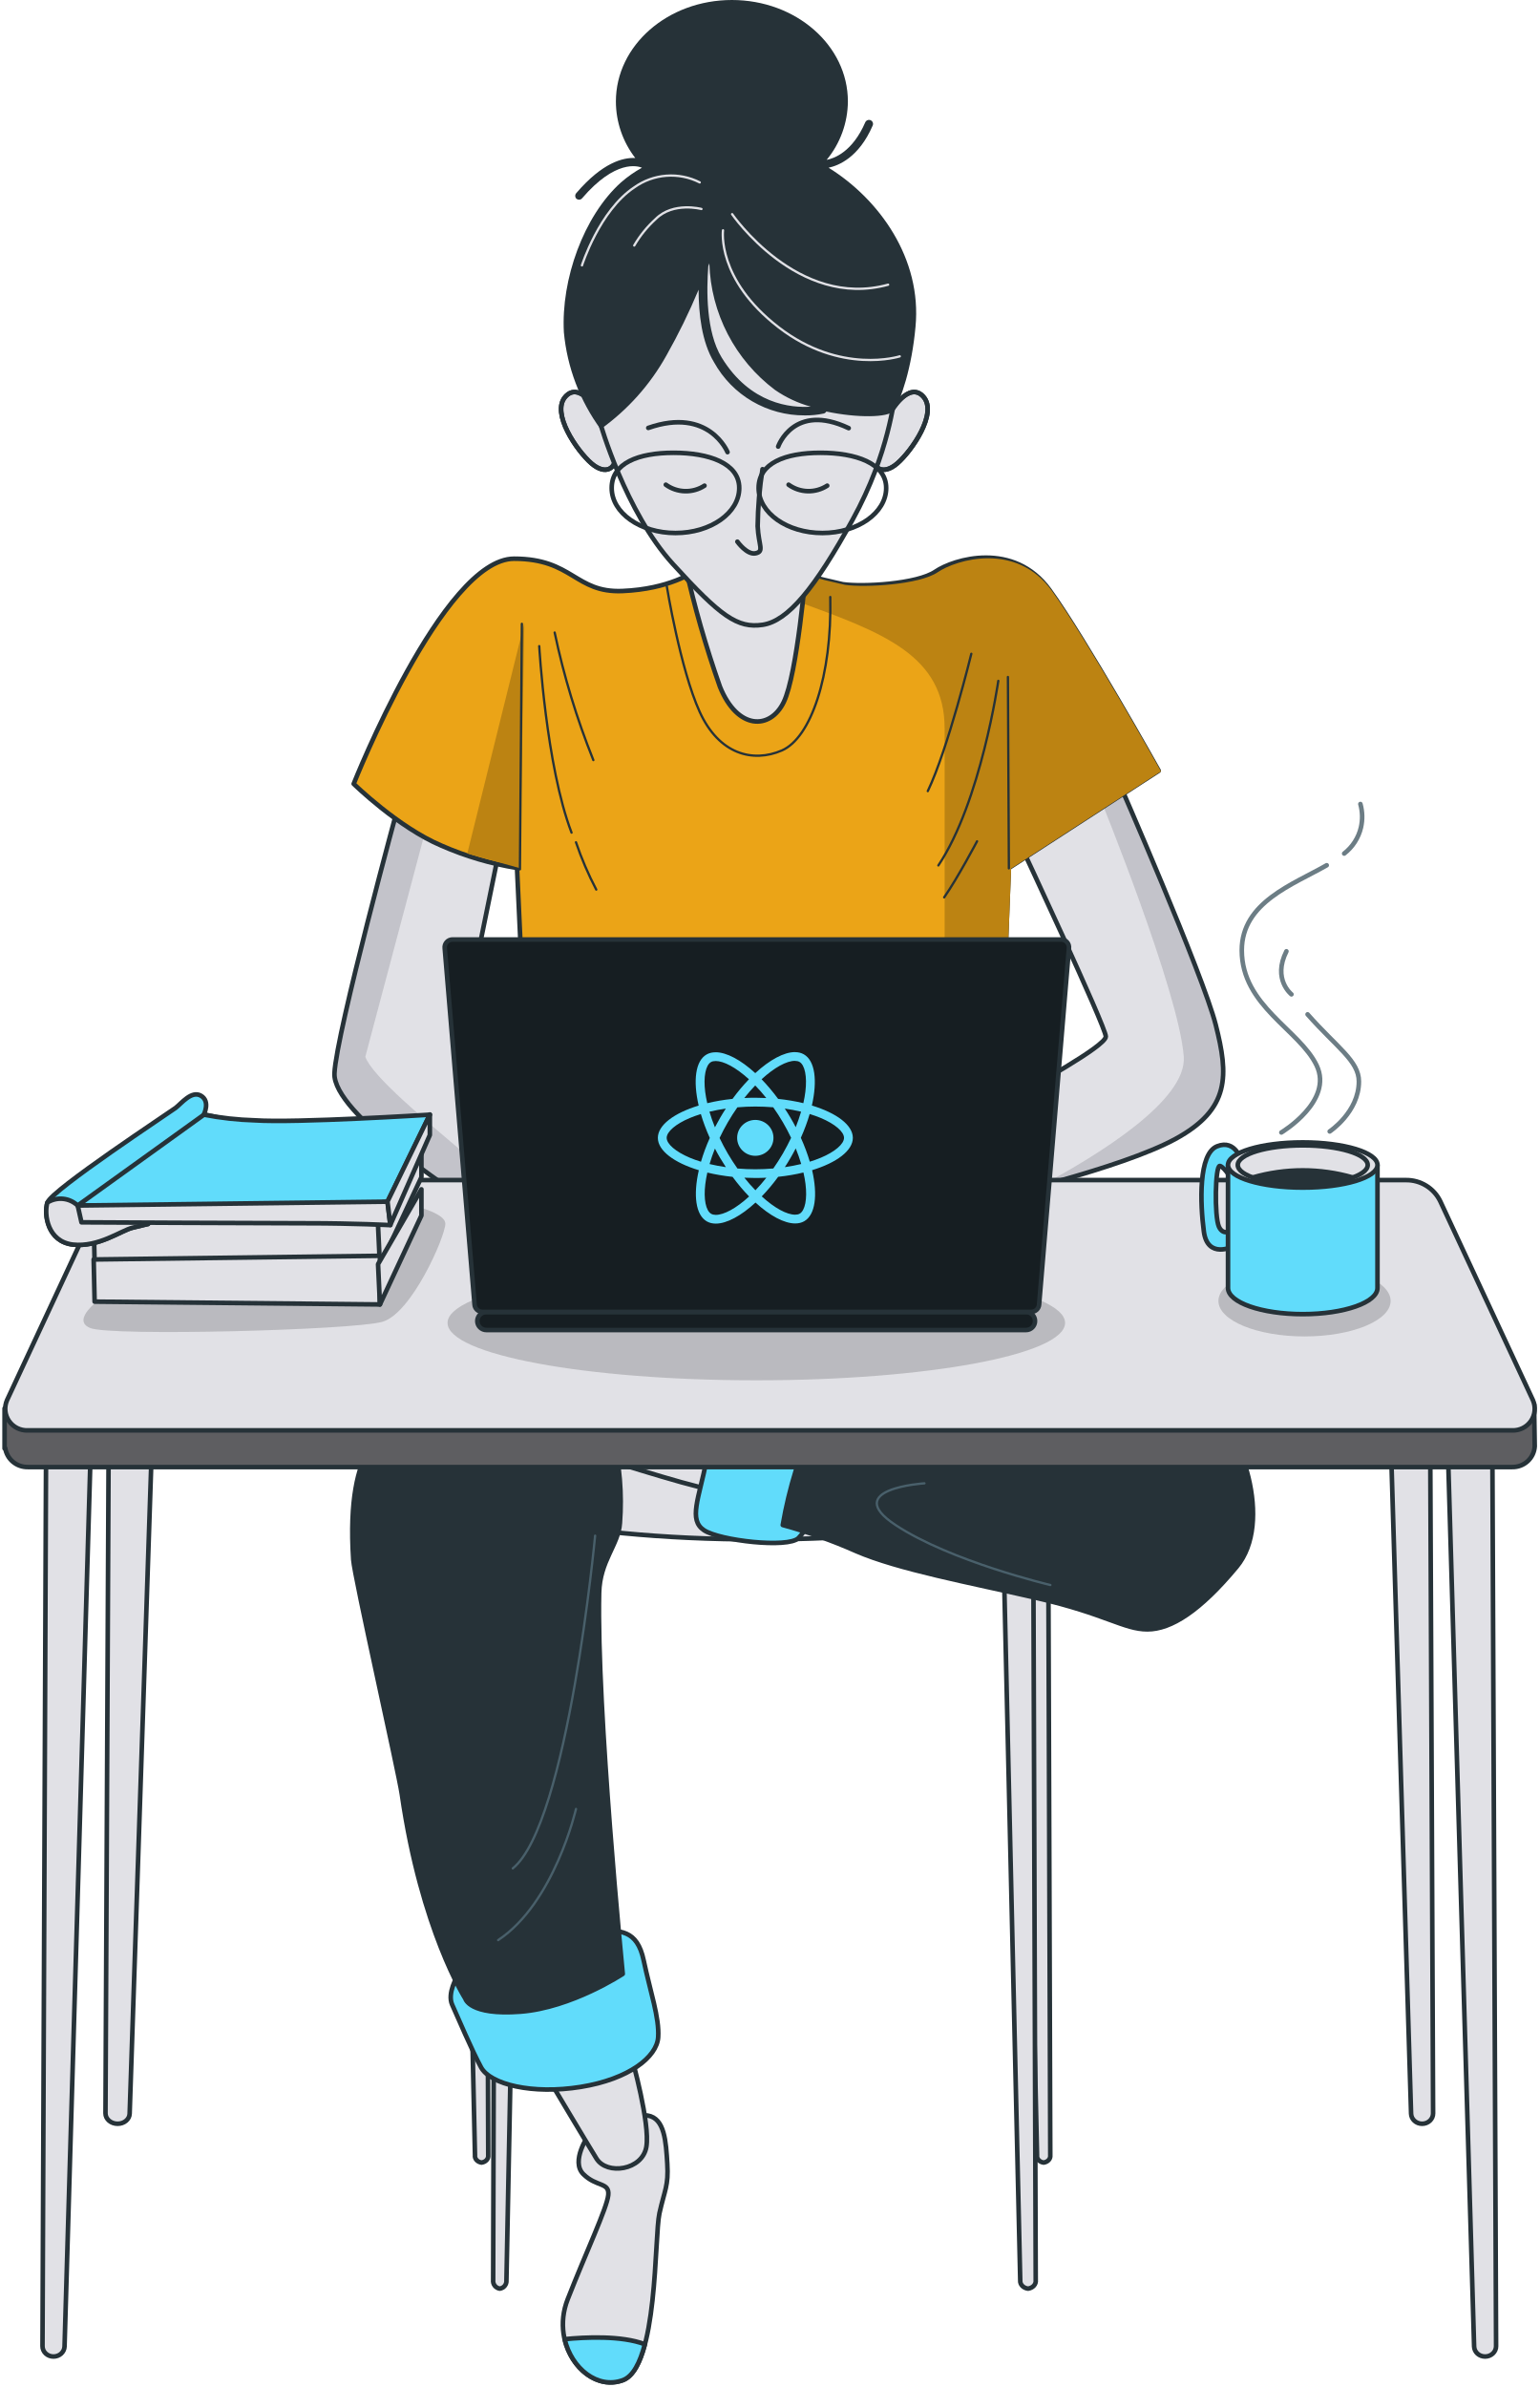
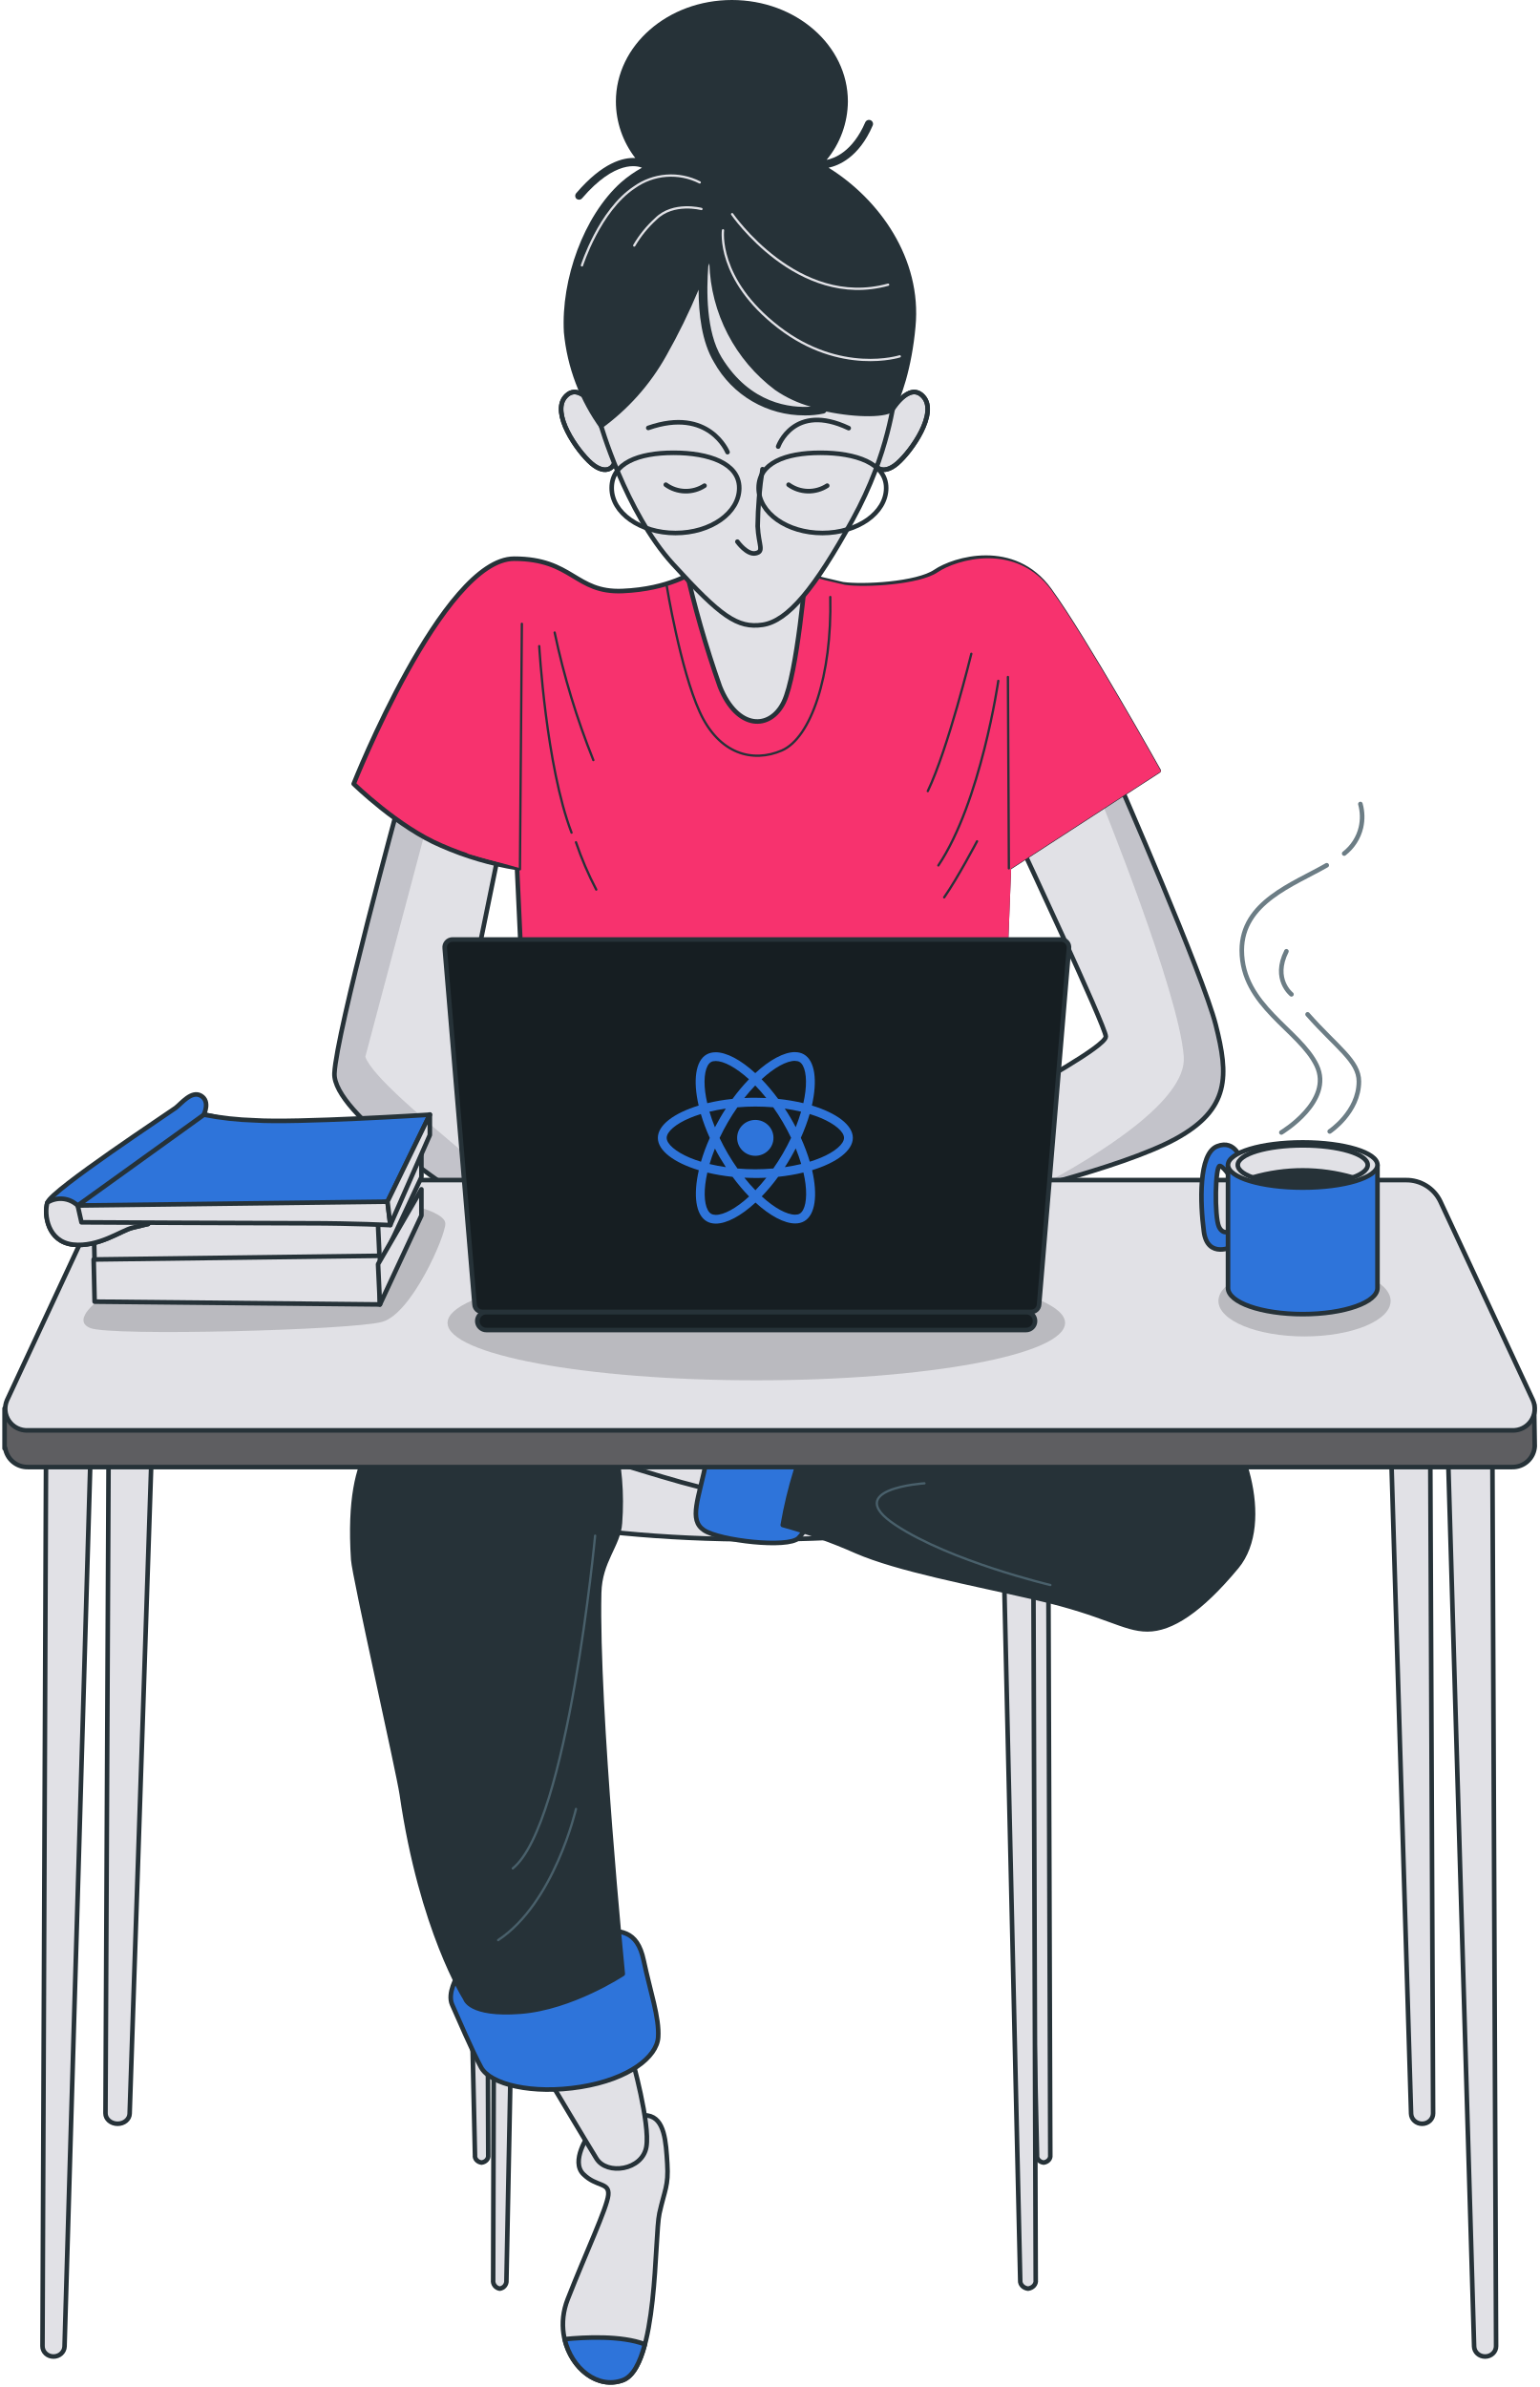
<svg xmlns="http://www.w3.org/2000/svg" width="336" height="521" viewBox="0 0 336 521" fill="none">
  <path d="M222.598 184.047C222.598 184.047 241.376 224.126 241.376 226.242C241.376 228.358 224.714 237.421 221.54 239.325C219.078 240.727 216.541 241.993 213.94 243.116L215.845 261.683C215.845 261.683 244.533 255.141 256.558 248.6C268.583 242.058 268.16 234.67 265.374 223.703C262.588 212.735 244.057 170.347 244.057 170.347L222.598 184.047Z" fill="#E1E1E6" />
  <g style="mix-blend-mode:multiply" opacity="0.5">
    <path d="M256.505 248.6C268.53 242.058 268.107 234.67 265.321 223.703C262.535 212.735 244.004 170.347 244.004 170.347L241.006 172.251L240.054 174.014C240.054 174.014 257.351 216.473 258.392 230.614C259.097 240.118 239.966 251.967 227.323 258.738C236.704 256.252 249.47 252.426 256.505 248.6Z" fill="#BBBBBF" />
  </g>
  <path d="M222.598 184.047C222.598 184.047 241.376 224.126 241.376 226.242C241.376 228.358 224.714 237.421 221.54 239.325C219.078 240.727 216.541 241.993 213.94 243.116L215.845 261.683C215.845 261.683 244.533 255.141 256.558 248.6C268.583 242.058 268.16 234.67 265.374 223.703C262.588 212.735 244.057 170.347 244.057 170.347L222.598 184.047Z" stroke="#263238" stroke-linecap="round" stroke-linejoin="round" />
  <path d="M87.11 175.196C87.11 175.196 73.41 225.395 73.004 234.264C72.599 243.134 100.211 260.625 101.216 261.683C102.221 262.741 99.647 231.179 99.647 231.179L109.01 185.334L87.11 175.196Z" fill="#E1E1E6" />
  <g style="mix-blend-mode:multiply" opacity="0.5">
    <path d="M93.388 179.304L93.088 177.946L87.11 175.196C87.11 175.196 73.41 225.395 73.004 234.264C72.599 243.134 100.211 260.625 101.216 261.683C101.622 262.106 101.463 257.381 101.128 251.544C92.911 244.579 81.115 234.776 79.74 230.65" fill="#BBBBBF" />
  </g>
  <path d="M87.11 175.196C87.11 175.196 73.41 225.395 73.004 234.264C72.599 243.134 100.211 260.625 101.216 261.683C102.221 262.741 99.647 231.179 99.647 231.179L109.01 185.334L87.11 175.196Z" stroke="#263238" stroke-linecap="round" stroke-linejoin="round" />
-   <path d="M151.451 124.767C151.451 124.767 146.161 128.576 135.846 128.999C125.531 129.422 125.038 121.946 112.219 121.946C96.685 121.946 77.201 171.087 77.201 171.087C77.201 171.087 86.899 180.591 96.403 184.594C101.66 186.897 107.188 188.526 112.854 189.443L114.335 221.728H218.966L220.217 189.443L252.926 168.231C252.926 168.231 236.88 139.543 229.087 128.787C221.293 118.031 208.192 122.034 204.19 124.767C200.187 127.5 188.32 128.152 183.948 127.518C178.243 126.255 172.605 124.707 167.056 122.88C167.056 122.88 160.32 117.273 151.451 124.767Z" fill="#EBA417" stroke="#263238" stroke-linecap="round" stroke-linejoin="round" />
-   <path fill-rule="evenodd" clip-rule="evenodd" d="M113.5 189.5L114.453 136L102 186.3L113.5 189.5Z" fill="#BC8312" />
-   <path fill-rule="evenodd" clip-rule="evenodd" d="M206.192 221.862V159C206.192 143.05 192.708 138.107 174.723 131.514C168.465 129.22 161.662 126.727 154.692 123.5L154 123.363C161.833 118.258 167.547 123.015 167.547 123.015C173.097 124.842 178.734 126.39 184.439 127.652C188.812 128.287 200.678 127.634 204.681 124.901C208.684 122.168 221.784 118.166 229.578 128.922C237.371 139.677 253.417 168.365 253.417 168.365L220.709 189.577L219.457 221.862H206.192Z" fill="#BC8312" />
+   <path d="M151.451 124.767C151.451 124.767 146.161 128.576 135.846 128.999C125.531 129.422 125.038 121.946 112.219 121.946C96.685 121.946 77.201 171.087 77.201 171.087C77.201 171.087 86.899 180.591 96.403 184.594C101.66 186.897 107.188 188.526 112.854 189.443L114.335 221.728H218.966L220.217 189.443L252.926 168.231C252.926 168.231 236.88 139.543 229.087 128.787C221.293 118.031 208.192 122.034 204.19 124.767C200.187 127.5 188.32 128.152 183.948 127.518C178.243 126.255 172.605 124.707 167.056 122.88C167.056 122.88 160.32 117.273 151.451 124.767Z" fill="#F7326E" stroke="#263238" stroke-linecap="round" stroke-linejoin="round" />
+   <path fill-rule="evenodd" clip-rule="evenodd" d="M113.5 189.5L114.453 136L102 186.3L113.5 189.5Z" fill="#F7326E" />
+   <path fill-rule="evenodd" clip-rule="evenodd" d="M206.192 221.862V159C206.192 143.05 192.708 138.107 174.723 131.514C168.465 129.22 161.662 126.727 154.692 123.5L154 123.363C161.833 118.258 167.547 123.015 167.547 123.015C173.097 124.842 178.734 126.39 184.439 127.652C188.812 128.287 200.678 127.634 204.681 124.901C208.684 122.168 221.784 118.166 229.578 128.922C237.371 139.677 253.417 168.365 253.417 168.365L220.709 189.577L219.457 221.862H206.192Z" fill="#F7326E" />
  <path d="M113.912 136.158L113.489 189.743" stroke="#263238" stroke-width="0.5" stroke-linecap="round" stroke-linejoin="round" />
  <path d="M117.703 141.024C117.703 141.024 119.184 167.173 124.756 181.737" stroke="#263238" stroke-width="0.5" stroke-linecap="round" stroke-linejoin="round" />
  <path d="M125.725 183.836C126.929 187.39 128.408 190.845 130.151 194.168" stroke="#263238" stroke-width="0.5" stroke-linecap="round" stroke-linejoin="round" />
  <path d="M121.07 138.062C123.072 147.57 125.898 156.886 129.516 165.903" stroke="#263238" stroke-width="0.5" stroke-linecap="round" stroke-linejoin="round" />
  <path d="M212.019 142.699C212.019 142.699 206.958 163.382 202.515 172.674" stroke="#263238" stroke-width="0.5" stroke-linecap="round" stroke-linejoin="round" />
  <path d="M220.217 189.531L220.006 147.76" stroke="#263238" stroke-width="0.5" stroke-linecap="round" stroke-linejoin="round" />
  <path d="M217.908 148.606C217.908 148.606 214.099 175.055 204.824 188.896" stroke="#263238" stroke-width="0.5" stroke-linecap="round" stroke-linejoin="round" />
  <path d="M213.27 183.624C213.27 183.624 209.039 191.647 206.094 195.861" stroke="#263238" stroke-width="0.5" stroke-linecap="round" stroke-linejoin="round" />
  <path d="M145.544 127.941C145.544 127.941 148.506 146.085 152.721 155.359C156.935 164.634 164.323 166.538 170.653 163.805C176.983 161.072 181.62 147.548 181.232 130.304" stroke="#263238" stroke-width="0.5" stroke-linecap="round" stroke-linejoin="round" />
  <path d="M130.574 89.961C130.574 89.961 126.554 83.013 123.398 86.593C120.242 90.172 125.937 98.407 129.093 101.14C132.249 103.873 134.577 102.198 134.383 99.253C134.189 96.308 130.574 89.961 130.574 89.961Z" fill="#E1E1E6" stroke="#263238" stroke-linecap="round" stroke-linejoin="round" />
  <path d="M130.574 89.961C130.574 89.961 126.554 83.013 123.398 86.593C120.242 90.172 125.937 98.407 129.093 101.14C132.249 103.873 134.577 102.198 134.383 99.253C134.189 96.308 130.574 89.961 130.574 89.961Z" stroke="#263238" stroke-linecap="round" stroke-linejoin="round" />
  <path d="M194.386 89.961C194.386 89.961 198.389 83.013 201.562 86.593C204.736 90.172 199.023 98.407 195.867 101.14C192.711 103.873 190.366 102.198 190.577 99.253C190.789 96.308 194.386 89.961 194.386 89.961Z" fill="#E1E1E6" stroke="#263238" stroke-linecap="round" stroke-linejoin="round" />
  <path d="M194.386 89.961C194.386 89.961 198.389 83.013 201.562 86.593C204.736 90.172 199.023 98.407 195.867 101.14C192.711 103.873 190.366 102.198 190.577 99.253C190.789 96.308 194.386 89.961 194.386 89.961Z" stroke="#263238" stroke-linecap="round" stroke-linejoin="round" />
  <path d="M149.547 123.304C151.538 132.307 154.076 141.181 157.146 149.876C160.955 159.362 168.114 159.362 171.076 153.243C174.038 147.125 175.925 124.326 175.925 124.326C175.925 124.326 156.088 127.094 149.547 123.304Z" fill="#E1E1E6" stroke="#263238" stroke-linecap="round" stroke-linejoin="round" />
  <path d="M130.997 92.288C130.997 92.288 136.481 111.684 146.867 123.092C157.252 134.5 160.973 137.198 166.492 136.369C172.01 135.54 177.882 128.364 186.099 113.447C194.315 98.53 194.915 87.087 195.603 86.029C196.29 84.971 193.839 63.882 182.096 54.802C170.353 45.721 157.199 41.736 145.809 51.645C134.418 61.555 127.189 77.724 130.997 92.288Z" fill="#E1E1E6" />
  <path d="M130.997 92.288C130.997 92.288 136.481 111.684 146.867 123.092C157.252 134.5 160.973 137.198 166.492 136.369C172.01 135.54 177.882 128.364 186.099 113.447C194.315 98.53 194.915 87.087 195.603 86.029C196.29 84.971 193.839 63.882 182.096 54.802C170.353 45.721 157.199 41.736 145.809 51.645C134.418 61.555 127.189 77.724 130.997 92.288Z" stroke="#263238" stroke-linecap="round" stroke-linejoin="round" />
  <path d="M166.439 102.409C165.785 106.528 165.431 110.688 165.381 114.858C165.592 119.072 166.862 120.341 164.957 120.764C163.053 121.188 160.955 118.225 160.955 118.225" stroke="#263238" stroke-linecap="round" stroke-linejoin="round" />
  <path d="M145.333 105.795C146.555 106.677 148.015 107.17 149.523 107.208C151.03 107.246 152.514 106.827 153.778 106.006" stroke="#263238" stroke-linecap="round" stroke-linejoin="round" />
  <path d="M172.134 105.795C173.353 106.676 174.811 107.168 176.315 107.205C177.819 107.243 179.3 106.825 180.562 106.006" stroke="#263238" stroke-linecap="round" stroke-linejoin="round" />
  <path d="M158.804 98.689C158.804 98.689 154.784 88.762 141.506 93.399" stroke="#263238" stroke-linecap="round" stroke-linejoin="round" />
  <path d="M169.859 97.472C169.859 97.472 173.227 87.757 185.252 93.452" stroke="#263238" stroke-linecap="round" stroke-linejoin="round" />
  <path d="M161.36 106.517C161.36 111.948 155.136 116.339 147.448 116.339C139.761 116.339 133.519 111.948 133.519 106.517C133.519 101.087 139.338 98.83 147.025 98.83C154.713 98.83 161.36 101.104 161.36 106.517Z" stroke="#263238" stroke-linecap="round" stroke-linejoin="round" />
  <path d="M193.434 106.517C193.434 111.948 187.192 116.339 179.504 116.339C171.816 116.339 165.592 111.948 165.592 106.517C165.592 101.087 171.393 98.83 179.081 98.83C186.769 98.83 193.434 101.104 193.434 106.517Z" stroke="#263238" stroke-linecap="round" stroke-linejoin="round" />
  <path d="M180.862 36.605C182.96 36.164 187.457 34.436 190.489 27.401C190.536 27.294 190.561 27.18 190.563 27.064C190.566 26.947 190.545 26.832 190.502 26.724C190.46 26.615 190.396 26.517 190.315 26.433C190.234 26.35 190.138 26.283 190.031 26.237C189.815 26.148 189.573 26.145 189.356 26.231C189.139 26.316 188.964 26.483 188.867 26.695C186.081 33.149 182.096 34.577 180.439 34.895C183.405 31.305 185.043 26.803 185.076 22.146C185.076 9.909 173.738 0 159.756 0C145.773 0 134.436 9.909 134.436 22.146C134.445 26.615 135.933 30.955 138.668 34.489C136.005 34.348 131.509 35.477 125.814 42.124C125.651 42.292 125.56 42.516 125.56 42.75C125.56 42.983 125.651 43.208 125.814 43.376C125.977 43.512 126.183 43.586 126.395 43.587C126.524 43.587 126.65 43.559 126.766 43.504C126.882 43.449 126.984 43.369 127.065 43.27C134.348 34.789 139.161 36.217 140.131 36.605C138.485 37.511 136.942 38.592 135.529 39.832C127.4 47.149 122.446 60.991 123.081 72.522C123.794 80.17 126.567 87.482 131.103 93.681C137.007 89.456 141.903 83.976 145.438 77.636C148.073 72.978 150.429 68.168 152.491 63.23C152.491 68.396 153.161 74.638 155.877 79.099C157.836 82.623 160.705 85.555 164.186 87.59C167.666 89.625 171.629 90.687 175.66 90.666C177.052 90.686 178.442 90.55 179.804 90.26C179.924 90.231 180.036 90.176 180.133 90.1C180.23 90.024 180.31 89.928 180.368 89.82C187.174 91.265 193.945 91.142 194.986 89.696C196.661 87.386 199.041 80.175 199.834 71.358C201.28 56.406 191.865 43.429 180.862 36.605ZM157.517 78.023C154.096 72.434 154.202 63.318 154.607 58.081L154.837 57.482C154.999 62.868 156.372 68.148 158.854 72.931C161.335 77.714 164.862 81.877 169.172 85.112C171.553 86.757 174.193 87.991 176.983 88.762C172.663 89.061 163.776 88.233 157.517 78.023Z" fill="#263238" />
  <path d="M157.816 50.27C157.816 50.27 156.371 60.955 169.947 71.429C183.524 81.903 196.396 77.777 196.396 77.777" stroke="#E1E1E6" stroke-width="0.5" stroke-linecap="round" stroke-linejoin="round" />
  <path d="M159.809 46.744C159.809 46.744 174.109 67.567 193.857 62.137" stroke="#E1E1E6" stroke-width="0.5" stroke-linecap="round" stroke-linejoin="round" />
  <path d="M152.738 39.814C150.483 38.669 147.957 38.165 145.435 38.358C142.913 38.551 140.493 39.433 138.438 40.907C130.839 45.968 127.03 57.922 127.03 57.922" stroke="#E1E1E6" stroke-width="0.5" stroke-linecap="round" stroke-linejoin="round" />
  <path d="M153.109 45.615C153.109 45.615 146.955 43.975 143.146 47.784C141.29 49.466 139.702 51.422 138.438 53.585" stroke="#E1E1E6" stroke-width="0.5" stroke-linecap="round" stroke-linejoin="round" />
  <path d="M23.926 269.854L23.026 461.271C23.026 461.874 23.305 462.453 23.801 462.879C24.297 463.305 24.97 463.545 25.672 463.545C26.357 463.545 27.014 463.316 27.505 462.906C27.996 462.496 28.281 461.938 28.3 461.35L34.66 270.123L23.926 269.854Z" fill="#E1E1E6" stroke="#263238" stroke-linecap="round" stroke-linejoin="round" />
  <path d="M10.062 314.308L9.277 512.077C9.275 512.376 9.335 512.672 9.455 512.949C9.575 513.225 9.753 513.477 9.976 513.688C10.2 513.9 10.466 514.067 10.759 514.18C11.052 514.294 11.366 514.351 11.683 514.349C12.304 514.35 12.901 514.123 13.35 513.717C13.798 513.311 14.063 512.757 14.089 512.171L19.853 314.56L10.062 314.308Z" fill="#E1E1E6" stroke="#263238" stroke-linecap="round" stroke-linejoin="round" />
  <path d="M311.994 269.854L312.814 461.271C312.816 461.569 312.756 461.865 312.637 462.14C312.517 462.416 312.341 462.667 312.119 462.878C311.897 463.089 311.632 463.257 311.341 463.372C311.049 463.486 310.737 463.545 310.421 463.545C309.796 463.545 309.195 463.317 308.746 462.907C308.296 462.498 308.033 461.939 308.011 461.35L302.238 270.123L311.994 269.854Z" fill="#E1E1E6" stroke="#263238" stroke-linecap="round" stroke-linejoin="round" />
  <path d="M325.744 314.308L326.563 512.077C326.565 512.376 326.504 512.672 326.384 512.949C326.264 513.225 326.087 513.477 325.863 513.688C325.639 513.9 325.373 514.067 325.08 514.18C324.787 514.294 324.474 514.351 324.157 514.349C323.538 514.349 322.942 514.123 322.496 513.716C322.051 513.31 321.789 512.756 321.768 512.171L315.987 314.56L325.744 314.308Z" fill="#E1E1E6" stroke="#263238" stroke-linecap="round" stroke-linejoin="round" />
  <path d="M108.106 322.775L107.646 497.66C107.596 498.097 107.718 498.535 107.987 498.884C108.256 499.233 108.65 499.465 109.088 499.531C109.514 499.472 109.903 499.254 110.173 498.921C110.444 498.588 110.577 498.166 110.545 497.739L113.981 322.98L108.106 322.775Z" fill="#E1E1E6" stroke="#263238" stroke-linecap="round" stroke-linejoin="round" />
  <path d="M228.75 316.425L229.254 470.426C229.297 470.799 229.17 471.171 228.899 471.466C228.628 471.762 228.235 471.957 227.8 472.012C227.366 471.957 226.974 471.761 226.706 471.465C226.439 471.17 226.316 470.797 226.364 470.426L222.916 316.552L228.75 316.425Z" fill="#E1E1E6" stroke="#263238" stroke-linecap="round" stroke-linejoin="round" />
  <path d="M106.066 316.425L106.57 470.426C106.613 470.799 106.486 471.171 106.215 471.466C105.944 471.762 105.551 471.957 105.116 472.012C104.682 471.957 104.29 471.761 104.022 471.465C103.755 471.17 103.632 470.797 103.68 470.426L100.232 316.552L106.066 316.425Z" fill="#E1E1E6" stroke="#263238" stroke-linecap="round" stroke-linejoin="round" />
  <path d="M225.503 322.775L226.076 497.66C226.135 498.097 225.992 498.535 225.679 498.884C225.365 499.233 224.905 499.465 224.395 499.531C223.899 499.469 223.448 499.25 223.133 498.918C222.818 498.586 222.662 498.165 222.695 497.739L218.686 322.98L225.503 322.775Z" fill="#E1E1E6" stroke="#263238" stroke-linecap="round" stroke-linejoin="round" />
  <path d="M165.706 336C207.93 336 242.158 328.227 242.158 318.638C242.158 309.049 207.93 301.276 165.706 301.276C123.483 301.276 89.255 309.049 89.255 318.638C89.255 328.227 123.483 336 165.706 336Z" fill="#E1E1E6" stroke="#263238" stroke-linecap="round" stroke-linejoin="round" />
  <path d="M128.477 466.018C128.477 466.018 124.474 471.72 127.343 474.554C130.212 477.388 133.064 476.261 132.772 479.112C132.48 481.963 127.91 491.626 123.907 501.869C119.904 512.112 128.202 522.355 135.933 519.521C143.664 516.687 142.805 488.212 143.939 483.09C145.073 477.969 145.949 477.115 145.657 472.284C145.365 467.452 145.09 462.331 141.362 461.75C137.634 461.17 130.195 464.038 128.477 466.018Z" fill="#E1E1E6" stroke="#263238" stroke-linecap="round" stroke-linejoin="round" />
-   <path d="M140.761 511.668C135.607 509.722 127.704 510.115 123.254 510.559C124.749 516.995 130.47 521.519 135.933 519.521C138.218 518.685 139.713 515.646 140.761 511.668Z" fill="#61DCFB" stroke="#263238" stroke-linecap="round" stroke-linejoin="round" />
+   <path d="M140.761 511.668C135.607 509.722 127.704 510.115 123.254 510.559C124.749 516.995 130.47 521.519 135.933 519.521C138.218 518.685 139.713 515.646 140.761 511.668Z" fill="#2e74da" stroke="#263238" stroke-linecap="round" stroke-linejoin="round" />
  <path d="M119.612 453.505C119.612 453.505 127.91 467.452 130.195 471.14C132.48 474.827 140.228 473.701 141.087 468.579C141.946 463.458 137.926 449.237 137.926 449.237L120.746 453.505H119.612Z" fill="#E1E1E6" stroke="#263238" stroke-linecap="round" stroke-linejoin="round" />
-   <path d="M99.855 431.312C99.855 431.312 97.553 435.016 98.704 437.577C99.855 440.138 102.999 447.53 105.009 451.234C107.019 454.939 116.176 457.21 126.759 455.502C137.342 453.795 143.372 448.947 143.664 444.679C143.956 440.411 141.946 434.726 140.503 427.897C139.06 421.069 135.349 421.359 130.195 421.359C125.041 421.359 104.15 427.334 99.855 431.312Z" fill="#61DCFB" stroke="#263238" stroke-linecap="round" stroke-linejoin="round" />
+   <path d="M99.855 431.312C99.855 431.312 97.553 435.016 98.704 437.577C99.855 440.138 102.999 447.53 105.009 451.234C107.019 454.939 116.176 457.21 126.759 455.502C137.342 453.795 143.372 448.947 143.664 444.679C143.956 440.411 141.946 434.726 140.503 427.897C139.06 421.069 135.349 421.359 130.195 421.359C125.041 421.359 104.15 427.334 99.855 431.312Z" fill="#2e74da" stroke="#263238" stroke-linecap="round" stroke-linejoin="round" />
  <path d="M130.779 347.66C130.934 340.661 135.005 337.212 135.315 332.415C135.799 326.073 135.272 319.695 133.751 313.516L125.917 302.881C103.377 303.171 87.227 303.547 86.97 303.632C86.111 303.905 85.526 308.753 84.96 312.731C84.96 312.731 75.39 313.943 77.108 340.404C77.349 344.092 87.004 386.754 87.708 391.62C92.004 421.342 101.573 436.228 101.573 436.228C101.573 436.228 102.432 439.933 113.599 439.079C124.766 438.226 135.933 430.834 135.933 430.834C135.933 430.834 130.195 372.977 130.779 347.66Z" fill="#263238" stroke="#263238" stroke-linecap="round" stroke-linejoin="round" />
  <path d="M104.425 313.516C111.966 313.902 119.449 315.046 126.759 316.931C136.5 319.782 153.68 325.467 157.683 325.467C161.686 325.467 160.552 310.665 160.552 307.832C160.552 304.998 109.012 303.273 102.707 303.273C96.402 303.273 104.425 313.516 104.425 313.516Z" fill="#E1E1E6" stroke="#263238" stroke-linecap="round" stroke-linejoin="round" />
-   <path d="M160.552 307.832C160.552 307.832 155.965 310.102 154.247 318.638C152.529 327.174 150.244 331.732 153.68 334.003C157.116 336.273 172.012 337.98 174.296 335.71C176.581 333.439 182.887 322.052 184.038 314.66C185.189 307.268 160.552 307.832 160.552 307.832Z" fill="#61DCFB" stroke="#263238" stroke-linecap="round" stroke-linejoin="round" />
+   <path d="M160.552 307.832C160.552 307.832 155.965 310.102 154.247 318.638C152.529 327.174 150.244 331.732 153.68 334.003C157.116 336.273 172.012 337.98 174.296 335.71C176.581 333.439 182.887 322.052 184.038 314.66C185.189 307.268 160.552 307.832 160.552 307.832Z" fill="#2e74da" stroke="#263238" stroke-linecap="round" stroke-linejoin="round" />
  <path d="M180.018 310.665C177.355 313.702 175.228 317.166 173.73 320.908C172.515 324.826 171.557 328.818 170.861 332.859C176.342 334.352 181.7 336.258 186.89 338.561C196.064 342.538 211.526 345.389 226.404 348.804C241.282 352.218 245.302 355.632 250.456 355.632C255.61 355.632 261.916 351.638 269.939 341.975C277.962 332.312 271.073 311.809 263.067 305.544C255.061 299.279 212.093 294.174 206.372 295.881C200.651 297.589 180.018 310.665 180.018 310.665Z" fill="#263238" stroke="#263238" stroke-linecap="round" stroke-linejoin="round" />
  <path d="M129.903 335.181C129.903 335.181 123.993 398.022 111.932 407.804" stroke="#49606B" stroke-width="0.5" stroke-linecap="round" stroke-linejoin="round" />
  <path d="M125.728 394.829C125.728 394.829 121.038 415.315 108.737 423.459" stroke="#49606B" stroke-width="0.5" stroke-linecap="round" stroke-linejoin="round" />
  <path d="M201.785 323.76C201.785 323.76 183.454 324.903 195.48 332.859C207.506 340.814 229.273 345.953 229.273 345.953" stroke="#49606B" stroke-width="0.5" stroke-linecap="round" stroke-linejoin="round" />
  <path d="M334.863 306.466L328.678 300.934L314.384 270.205C313.706 268.807 312.641 267.63 311.315 266.811C309.988 265.991 308.455 265.564 306.893 265.579H29.261C27.697 265.561 26.16 265.987 24.83 266.806C23.5 267.626 22.433 268.805 21.754 270.205L3.938 308.48L1 307.405V316.162L1.137 316.06C1.312 317.228 1.909 318.294 2.817 319.057C3.724 319.82 4.88 320.23 6.068 320.208H330.069C331.321 320.237 332.535 319.781 333.455 318.937C334.375 318.093 334.929 316.927 335 315.684L334.863 306.466Z" fill="#5E5E61" stroke="#263238" stroke-linecap="round" stroke-linejoin="round" />
  <path d="M330.069 312.202H6.068C5.266 312.234 4.469 312.062 3.751 311.704C3.034 311.346 2.419 310.812 1.966 310.154C1.513 309.495 1.235 308.733 1.159 307.939C1.084 307.144 1.212 306.344 1.533 305.612L21.754 262.199C22.43 260.795 23.496 259.614 24.827 258.794C26.157 257.974 27.696 257.55 29.262 257.572H306.893C308.456 257.554 309.991 257.979 311.318 258.799C312.646 259.618 313.709 260.798 314.384 262.199L334.605 305.612C334.926 306.344 335.054 307.144 334.978 307.939C334.903 308.733 334.625 309.495 334.172 310.154C333.718 310.812 333.104 311.346 332.387 311.704C331.669 312.062 330.872 312.234 330.069 312.202Z" fill="#E1E1E6" stroke="#263238" stroke-linecap="round" stroke-linejoin="round" />
  <g style="mix-blend-mode:multiply" opacity="0.5">
    <path d="M22.475 283.043C22.475 283.043 15.139 288.045 19.726 289.872C24.314 291.699 77.04 290.333 83.465 288.506C89.89 286.68 97.209 269.83 97.209 267.098C97.209 264.367 87.966 262.403 84.564 262.25C81.163 262.096 36.219 264.811 36.219 264.811L22.475 283.043Z" fill="#A8A8A8" />
  </g>
  <g style="mix-blend-mode:multiply" opacity="0.5">
    <path d="M284.748 291.699C295.128 291.699 303.543 288.229 303.543 283.948C303.543 279.668 295.128 276.197 284.748 276.197C274.368 276.197 265.953 279.668 265.953 283.948C265.953 288.229 274.368 291.699 284.748 291.699Z" fill="#A8A8A8" />
  </g>
  <g style="mix-blend-mode:multiply" opacity="0.5">
    <path d="M165.088 301.276C202.311 301.276 232.486 295.666 232.486 288.745C232.486 281.825 202.311 276.215 165.088 276.215C127.865 276.215 97.69 281.825 97.69 288.745C97.69 295.666 127.865 301.276 165.088 301.276Z" fill="#A8A8A8" />
  </g>
-   <path d="M271.004 253.458C271.004 253.458 269.767 248.558 265.661 250.197C261.555 251.836 261.967 262.66 262.775 268.788C263.582 274.917 269.148 272.049 269.148 272.049V268.379C269.148 268.379 267.104 270.001 266.073 267.764C265.042 265.528 265.249 254.277 266.279 254.482C267.31 254.687 269.355 258.153 269.355 258.153C269.355 258.153 269.973 257.76 271.004 253.458Z" fill="#61DCFB" stroke="#263238" stroke-linecap="round" stroke-linejoin="round" />
-   <path d="M268.049 254.277V281.114C268.049 284.272 275.35 286.833 284.37 286.833C293.389 286.833 300.674 284.272 300.674 281.114V254.277H268.049Z" fill="#61DCFB" stroke="#263238" stroke-linecap="round" stroke-linejoin="round" />
+   <path d="M271.004 253.458C271.004 253.458 269.767 248.558 265.661 250.197C261.555 251.836 261.967 262.66 262.775 268.788C263.582 274.917 269.148 272.049 269.148 272.049V268.379C269.148 268.379 267.104 270.001 266.073 267.764C265.042 265.528 265.249 254.277 266.279 254.482C267.31 254.687 269.355 258.153 269.355 258.153C269.355 258.153 269.973 257.76 271.004 253.458Z" fill="#2e74da" stroke="#263238" stroke-linecap="round" stroke-linejoin="round" />
+   <path d="M268.049 254.277V281.114C268.049 284.272 275.35 286.833 284.37 286.833C293.389 286.833 300.674 284.272 300.674 281.114V254.277H268.049Z" fill="#2e74da" stroke="#263238" stroke-linecap="round" stroke-linejoin="round" />
  <path d="M300.674 254.277C300.674 257.009 293.372 259.211 284.37 259.211C275.367 259.211 268.049 257.009 268.049 254.277C268.049 251.546 275.35 249.344 284.37 249.344C293.389 249.344 300.674 251.563 300.674 254.277Z" fill="#E1E1E6" stroke="#263238" stroke-linecap="round" stroke-linejoin="round" />
  <path d="M298.543 254.277C298.543 256.65 292.187 258.562 284.37 258.562C276.553 258.562 270.179 256.65 270.179 254.277C270.179 251.904 276.536 249.992 284.37 249.992C292.204 249.992 298.543 251.904 298.543 254.277Z" fill="#E1E1E6" stroke="#263238" stroke-linecap="round" stroke-linejoin="round" />
  <path d="M273.426 257.009C280.567 259.08 288.155 259.08 295.297 257.009C288.155 254.938 280.567 254.938 273.426 257.009Z" fill="#263238" stroke="#263238" stroke-linecap="round" stroke-linejoin="round" />
  <path d="M20.448 266.535L20.654 275.719L82.932 276.334V265.715L20.448 266.535Z" fill="#E1E1E6" stroke="#263238" stroke-linecap="round" stroke-linejoin="round" />
  <path d="M82.932 276.334L91.986 256.941V251.222L82.52 267.559L82.932 276.334Z" fill="#E1E1E6" stroke="#263238" stroke-linecap="round" stroke-linejoin="round" />
  <path d="M20.448 274.9L20.654 284.102L82.932 284.716V274.098L20.448 274.9Z" fill="#E1E1E6" stroke="#263238" stroke-linecap="round" stroke-linejoin="round" />
  <path d="M82.932 284.716L91.986 265.306V259.587L82.52 275.924L82.932 284.716Z" fill="#E1E1E6" stroke="#263238" stroke-linecap="round" stroke-linejoin="round" />
-   <path d="M44.5 243.249C44.5 243.249 45.943 240.398 43.882 239.169C41.82 237.94 39.569 240.876 38.333 241.815C37.096 242.754 11.205 259.791 10.38 262.455C9.556 265.118 10.38 270.991 15.93 271.639C21.479 272.288 26.41 268.583 28.884 267.969C31.357 267.354 32.319 267.149 32.319 267.149L49.379 244.273L44.5 243.249Z" fill="#61DCFB" stroke="#263238" stroke-linecap="round" stroke-linejoin="round" />
+   <path d="M44.5 243.249C44.5 243.249 45.943 240.398 43.882 239.169C41.82 237.94 39.569 240.876 38.333 241.815C37.096 242.754 11.205 259.791 10.38 262.455C9.556 265.118 10.38 270.991 15.93 271.639C21.479 272.288 26.41 268.583 28.884 267.969C31.357 267.354 32.319 267.149 32.319 267.149L49.379 244.273L44.5 243.249Z" fill="#2e74da" stroke="#263238" stroke-linecap="round" stroke-linejoin="round" />
  <path d="M15.93 271.656C21.479 272.271 26.41 268.601 28.883 267.986C31.357 267.371 32.319 267.167 32.319 267.167L32.938 266.33L16.909 263.086C16.037 262.271 14.917 261.767 13.725 261.656C12.533 261.545 11.338 261.832 10.329 262.472C9.556 265.101 10.38 271.025 15.93 271.656Z" fill="#E1E1E6" stroke="#263238" stroke-linecap="round" stroke-linejoin="round" />
-   <path d="M16.96 263.121H65.065C80.08 263.121 84.599 262.301 84.599 262.301L93.842 243.3C93.842 243.3 64.635 245.144 55.616 244.529C51.889 244.423 48.177 244.012 44.517 243.3L16.96 263.121Z" fill="#61DCFB" stroke="#263238" stroke-linecap="round" stroke-linejoin="round" />
+   <path d="M16.96 263.121H65.065C80.08 263.121 84.599 262.301 84.599 262.301L93.842 243.3C93.842 243.3 64.635 245.144 55.616 244.529C51.889 244.423 48.177 244.012 44.517 243.3L16.96 263.121Z" fill="#2e74da" stroke="#263238" stroke-linecap="round" stroke-linejoin="round" />
  <path d="M16.96 263.121L17.785 266.791C17.785 266.791 56.836 266.996 67.109 266.996C77.383 266.996 85.2 267.406 85.2 267.406L84.582 262.284L16.96 263.121Z" fill="#E1E1E6" stroke="#263238" stroke-linecap="round" stroke-linejoin="round" />
  <path d="M85.2 267.354L93.824 247.739V243.249L84.581 262.25L85.2 267.354Z" fill="#E1E1E6" stroke="#263238" stroke-linecap="round" stroke-linejoin="round" />
  <path d="M223.947 290.299H106.177C105.916 290.301 105.657 290.252 105.416 290.154C105.174 290.057 104.954 289.912 104.769 289.73C104.584 289.547 104.437 289.33 104.336 289.091C104.236 288.851 104.184 288.595 104.184 288.336C104.184 288.076 104.236 287.82 104.336 287.58C104.437 287.341 104.584 287.124 104.769 286.941C104.954 286.759 105.174 286.614 105.416 286.517C105.657 286.419 105.916 286.37 106.177 286.372H223.947C224.207 286.37 224.465 286.419 224.706 286.517C224.947 286.615 225.165 286.759 225.349 286.942C225.533 287.125 225.679 287.342 225.777 287.582C225.876 287.821 225.925 288.077 225.923 288.336C225.925 288.594 225.876 288.85 225.777 289.09C225.679 289.329 225.533 289.546 225.349 289.729C225.165 289.912 224.947 290.056 224.706 290.154C224.465 290.252 224.207 290.301 223.947 290.299Z" fill="#161E22" stroke="#263238" stroke-linecap="round" stroke-linejoin="round" />
  <path d="M225.081 286.338H105.301C104.863 286.339 104.441 286.173 104.121 285.875C103.802 285.576 103.609 285.168 103.583 284.733L97.072 206.971C97.042 206.731 97.065 206.487 97.138 206.255C97.211 206.024 97.333 205.81 97.496 205.63C97.658 205.449 97.858 205.304 98.081 205.206C98.304 205.108 98.546 205.058 98.79 205.059H231.61C231.854 205.058 232.095 205.108 232.318 205.206C232.542 205.304 232.741 205.449 232.904 205.63C233.066 205.81 233.188 206.024 233.261 206.255C233.334 206.487 233.357 206.731 233.328 206.971L226.816 284.733C226.79 285.171 226.595 285.582 226.272 285.881C225.949 286.179 225.522 286.343 225.081 286.338Z" fill="#161E22" stroke="#263238" stroke-linecap="round" stroke-linejoin="round" />
  <path d="M293.407 186.298C295.244 184.873 296.535 182.867 297.066 180.613C297.452 178.922 297.411 177.162 296.946 175.491" stroke="#6C7D85" stroke-linecap="round" stroke-linejoin="round" />
  <path d="M279.697 247.176C279.697 247.176 291.122 240.347 287.394 232.545C283.666 224.743 271.055 219.571 271.055 207.415C271.055 196.933 282.274 193.058 289.593 188.858" stroke="#6C7D85" stroke-linecap="round" stroke-linejoin="round" />
  <path d="M290.246 246.954C290.246 246.954 296.619 242.737 296.619 236.045C296.619 231.555 291.792 228.619 285.418 221.397" stroke="#6C7D85" stroke-linecap="round" stroke-linejoin="round" />
  <path d="M281.897 217.027C281.897 217.027 277.72 213.766 280.797 207.637" stroke="#6C7D85" stroke-linecap="round" stroke-linejoin="round" />
-   <path fill-rule="evenodd" clip-rule="evenodd" d="M177.213 241.296C182.626 242.933 186.157 245.572 186.157 248.357C186.157 251.133 182.644 253.772 177.265 255.408C178.523 260.841 177.976 265.168 175.538 266.556C174.966 266.882 174.306 267.036 173.577 267.036C171.192 267.036 168.068 265.374 164.911 262.477C161.753 265.391 158.629 267.07 156.244 267.07C155.515 267.07 154.855 266.916 154.292 266.59C151.845 265.202 151.29 260.867 152.539 255.417C147.126 253.78 143.595 251.141 143.595 248.357C143.595 245.58 147.108 242.95 152.504 241.305C151.246 235.872 151.793 231.545 154.231 230.157C154.803 229.832 155.463 229.677 156.192 229.677V229.669C158.577 229.669 161.701 231.331 164.858 234.227C168.016 231.314 171.14 229.635 173.525 229.635V229.643C174.242 229.644 174.898 229.799 175.46 230.123C177.907 231.511 178.462 235.847 177.213 241.296ZM173.517 231.545C171.712 231.55 169.062 232.972 166.238 235.564C167.461 236.823 168.676 238.263 169.847 239.848C171.799 240.054 173.656 240.371 175.356 240.782C175.547 239.917 175.703 239.068 175.798 238.263C176.198 234.99 175.686 232.445 174.506 231.777C174.237 231.631 173.916 231.554 173.517 231.554V231.545ZM163.479 235.572C160.651 232.993 157.987 231.58 156.192 231.58V231.588C155.792 231.588 155.454 231.657 155.194 231.811C154.023 232.488 153.519 235.033 153.927 238.306C154.031 239.103 154.179 239.934 154.378 240.791C156.079 240.371 157.935 240.054 159.896 239.848C161.05 238.263 162.264 236.832 163.479 235.572ZM173.69 246.026C174.141 244.886 174.54 243.747 174.861 242.641C173.725 242.367 172.536 242.144 171.304 241.965C171.73 242.616 172.155 243.284 172.554 243.97C172.962 244.655 173.335 245.34 173.69 246.026ZM168.797 255.04C169.517 254.02 170.211 252.924 170.888 251.767C171.539 250.644 172.137 249.496 172.684 248.348C172.137 247.2 171.539 246.06 170.879 244.938C170.203 243.79 169.5 242.701 168.78 241.682C167.496 241.579 166.186 241.519 164.876 241.519C163.557 241.519 162.247 241.579 160.954 241.69C160.234 242.71 159.54 243.807 158.864 244.963C158.213 246.086 157.606 247.234 157.068 248.382C157.614 249.53 158.213 250.67 158.872 251.793C159.549 252.941 160.252 254.029 160.972 255.049C162.256 255.151 163.566 255.211 164.876 255.211C166.195 255.211 167.505 255.151 168.797 255.04ZM174.888 254.063C174.558 252.949 174.159 251.801 173.69 250.653C173.335 251.338 172.962 252.032 172.562 252.718C172.163 253.412 171.738 254.089 171.313 254.749C172.554 254.569 173.751 254.337 174.888 254.063ZM162.481 257.054C163.28 258.056 164.086 258.973 164.893 259.795C165.691 258.973 166.498 258.056 167.279 257.054C166.49 257.096 165.683 257.114 164.867 257.114C164.06 257.114 163.262 257.088 162.481 257.054ZM154.882 254.072C156.018 254.346 157.207 254.569 158.439 254.749C158.013 254.097 157.597 253.429 157.189 252.744C156.781 252.058 156.408 251.373 156.053 250.687C155.602 251.827 155.203 252.966 154.882 254.072ZM167.262 239.66C166.463 238.657 165.657 237.74 164.85 236.918C164.052 237.74 163.245 238.657 162.464 239.66C163.253 239.617 164.06 239.6 164.876 239.6C165.683 239.6 166.481 239.625 167.262 239.66ZM157.181 243.995C157.58 243.301 158.005 242.624 158.43 241.965C157.189 242.144 155.992 242.376 154.855 242.641C155.185 243.755 155.584 244.903 156.053 246.052C156.408 245.366 156.781 244.681 157.181 243.995ZM145.521 248.357C145.521 249.702 147.507 251.398 150.578 252.692C151.333 253.009 152.149 253.301 153.008 253.566C153.493 251.895 154.135 250.156 154.934 248.374C154.127 246.583 153.476 244.835 152.982 243.156C152.14 243.421 151.325 243.704 150.578 244.021C147.507 245.306 145.521 247.011 145.521 248.357ZM153.953 258.45C153.554 261.723 154.066 264.268 155.246 264.937C155.506 265.082 155.836 265.159 156.226 265.168C158.031 265.168 160.686 263.746 163.514 261.149C162.291 259.89 161.076 258.45 159.905 256.865C157.953 256.659 156.096 256.342 154.396 255.931C154.205 256.796 154.049 257.645 153.953 258.45ZM174.558 264.902C175.729 264.225 176.232 261.681 175.824 258.407C175.729 257.611 175.573 256.779 175.373 255.914C173.673 256.334 171.816 256.651 169.856 256.856C168.702 258.442 167.487 259.873 166.273 261.132C169.101 263.711 171.764 265.125 173.56 265.125C173.959 265.125 174.298 265.056 174.558 264.902ZM176.761 253.558C177.603 253.292 178.418 253.009 179.165 252.692C182.236 251.407 184.222 249.702 184.231 248.357C184.231 247.011 182.244 245.315 179.173 244.021C178.41 243.704 177.594 243.413 176.735 243.147C176.25 244.818 175.608 246.557 174.809 248.339C175.616 250.13 176.267 251.878 176.761 253.558ZM168.832 248.357C168.832 250.519 167.057 252.272 164.867 252.272C162.677 252.272 160.902 250.519 160.902 248.357C160.902 246.194 162.677 244.441 164.867 244.441C167.057 244.441 168.832 246.194 168.832 248.357Z" fill="#61DCFB" />
+   <path fill-rule="evenodd" clip-rule="evenodd" d="M177.213 241.296C182.626 242.933 186.157 245.572 186.157 248.357C186.157 251.133 182.644 253.772 177.265 255.408C178.523 260.841 177.976 265.168 175.538 266.556C174.966 266.882 174.306 267.036 173.577 267.036C171.192 267.036 168.068 265.374 164.911 262.477C161.753 265.391 158.629 267.07 156.244 267.07C155.515 267.07 154.855 266.916 154.292 266.59C151.845 265.202 151.29 260.867 152.539 255.417C147.126 253.78 143.595 251.141 143.595 248.357C143.595 245.58 147.108 242.95 152.504 241.305C151.246 235.872 151.793 231.545 154.231 230.157C154.803 229.832 155.463 229.677 156.192 229.677V229.669C158.577 229.669 161.701 231.331 164.858 234.227C168.016 231.314 171.14 229.635 173.525 229.635V229.643C174.242 229.644 174.898 229.799 175.46 230.123C177.907 231.511 178.462 235.847 177.213 241.296ZM173.517 231.545C171.712 231.55 169.062 232.972 166.238 235.564C167.461 236.823 168.676 238.263 169.847 239.848C171.799 240.054 173.656 240.371 175.356 240.782C175.547 239.917 175.703 239.068 175.798 238.263C176.198 234.99 175.686 232.445 174.506 231.777C174.237 231.631 173.916 231.554 173.517 231.554V231.545ZM163.479 235.572C160.651 232.993 157.987 231.58 156.192 231.58V231.588C155.792 231.588 155.454 231.657 155.194 231.811C154.023 232.488 153.519 235.033 153.927 238.306C154.031 239.103 154.179 239.934 154.378 240.791C156.079 240.371 157.935 240.054 159.896 239.848C161.05 238.263 162.264 236.832 163.479 235.572ZM173.69 246.026C174.141 244.886 174.54 243.747 174.861 242.641C173.725 242.367 172.536 242.144 171.304 241.965C171.73 242.616 172.155 243.284 172.554 243.97C172.962 244.655 173.335 245.34 173.69 246.026ZM168.797 255.04C169.517 254.02 170.211 252.924 170.888 251.767C171.539 250.644 172.137 249.496 172.684 248.348C172.137 247.2 171.539 246.06 170.879 244.938C170.203 243.79 169.5 242.701 168.78 241.682C167.496 241.579 166.186 241.519 164.876 241.519C163.557 241.519 162.247 241.579 160.954 241.69C160.234 242.71 159.54 243.807 158.864 244.963C158.213 246.086 157.606 247.234 157.068 248.382C157.614 249.53 158.213 250.67 158.872 251.793C159.549 252.941 160.252 254.029 160.972 255.049C162.256 255.151 163.566 255.211 164.876 255.211C166.195 255.211 167.505 255.151 168.797 255.04ZM174.888 254.063C174.558 252.949 174.159 251.801 173.69 250.653C173.335 251.338 172.962 252.032 172.562 252.718C172.163 253.412 171.738 254.089 171.313 254.749C172.554 254.569 173.751 254.337 174.888 254.063ZM162.481 257.054C163.28 258.056 164.086 258.973 164.893 259.795C165.691 258.973 166.498 258.056 167.279 257.054C166.49 257.096 165.683 257.114 164.867 257.114C164.06 257.114 163.262 257.088 162.481 257.054ZM154.882 254.072C156.018 254.346 157.207 254.569 158.439 254.749C158.013 254.097 157.597 253.429 157.189 252.744C156.781 252.058 156.408 251.373 156.053 250.687C155.602 251.827 155.203 252.966 154.882 254.072ZM167.262 239.66C166.463 238.657 165.657 237.74 164.85 236.918C164.052 237.74 163.245 238.657 162.464 239.66C163.253 239.617 164.06 239.6 164.876 239.6C165.683 239.6 166.481 239.625 167.262 239.66ZM157.181 243.995C157.58 243.301 158.005 242.624 158.43 241.965C157.189 242.144 155.992 242.376 154.855 242.641C155.185 243.755 155.584 244.903 156.053 246.052C156.408 245.366 156.781 244.681 157.181 243.995ZM145.521 248.357C145.521 249.702 147.507 251.398 150.578 252.692C151.333 253.009 152.149 253.301 153.008 253.566C153.493 251.895 154.135 250.156 154.934 248.374C154.127 246.583 153.476 244.835 152.982 243.156C152.14 243.421 151.325 243.704 150.578 244.021C147.507 245.306 145.521 247.011 145.521 248.357ZM153.953 258.45C153.554 261.723 154.066 264.268 155.246 264.937C155.506 265.082 155.836 265.159 156.226 265.168C158.031 265.168 160.686 263.746 163.514 261.149C162.291 259.89 161.076 258.45 159.905 256.865C157.953 256.659 156.096 256.342 154.396 255.931C154.205 256.796 154.049 257.645 153.953 258.45ZM174.558 264.902C175.729 264.225 176.232 261.681 175.824 258.407C175.729 257.611 175.573 256.779 175.373 255.914C173.673 256.334 171.816 256.651 169.856 256.856C168.702 258.442 167.487 259.873 166.273 261.132C169.101 263.711 171.764 265.125 173.56 265.125C173.959 265.125 174.298 265.056 174.558 264.902ZM176.761 253.558C177.603 253.292 178.418 253.009 179.165 252.692C182.236 251.407 184.222 249.702 184.231 248.357C184.231 247.011 182.244 245.315 179.173 244.021C178.41 243.704 177.594 243.413 176.735 243.147C176.25 244.818 175.608 246.557 174.809 248.339C175.616 250.13 176.267 251.878 176.761 253.558ZM168.832 248.357C168.832 250.519 167.057 252.272 164.867 252.272C162.677 252.272 160.902 250.519 160.902 248.357C160.902 246.194 162.677 244.441 164.867 244.441C167.057 244.441 168.832 246.194 168.832 248.357Z" fill="#2e74da" />
</svg>
